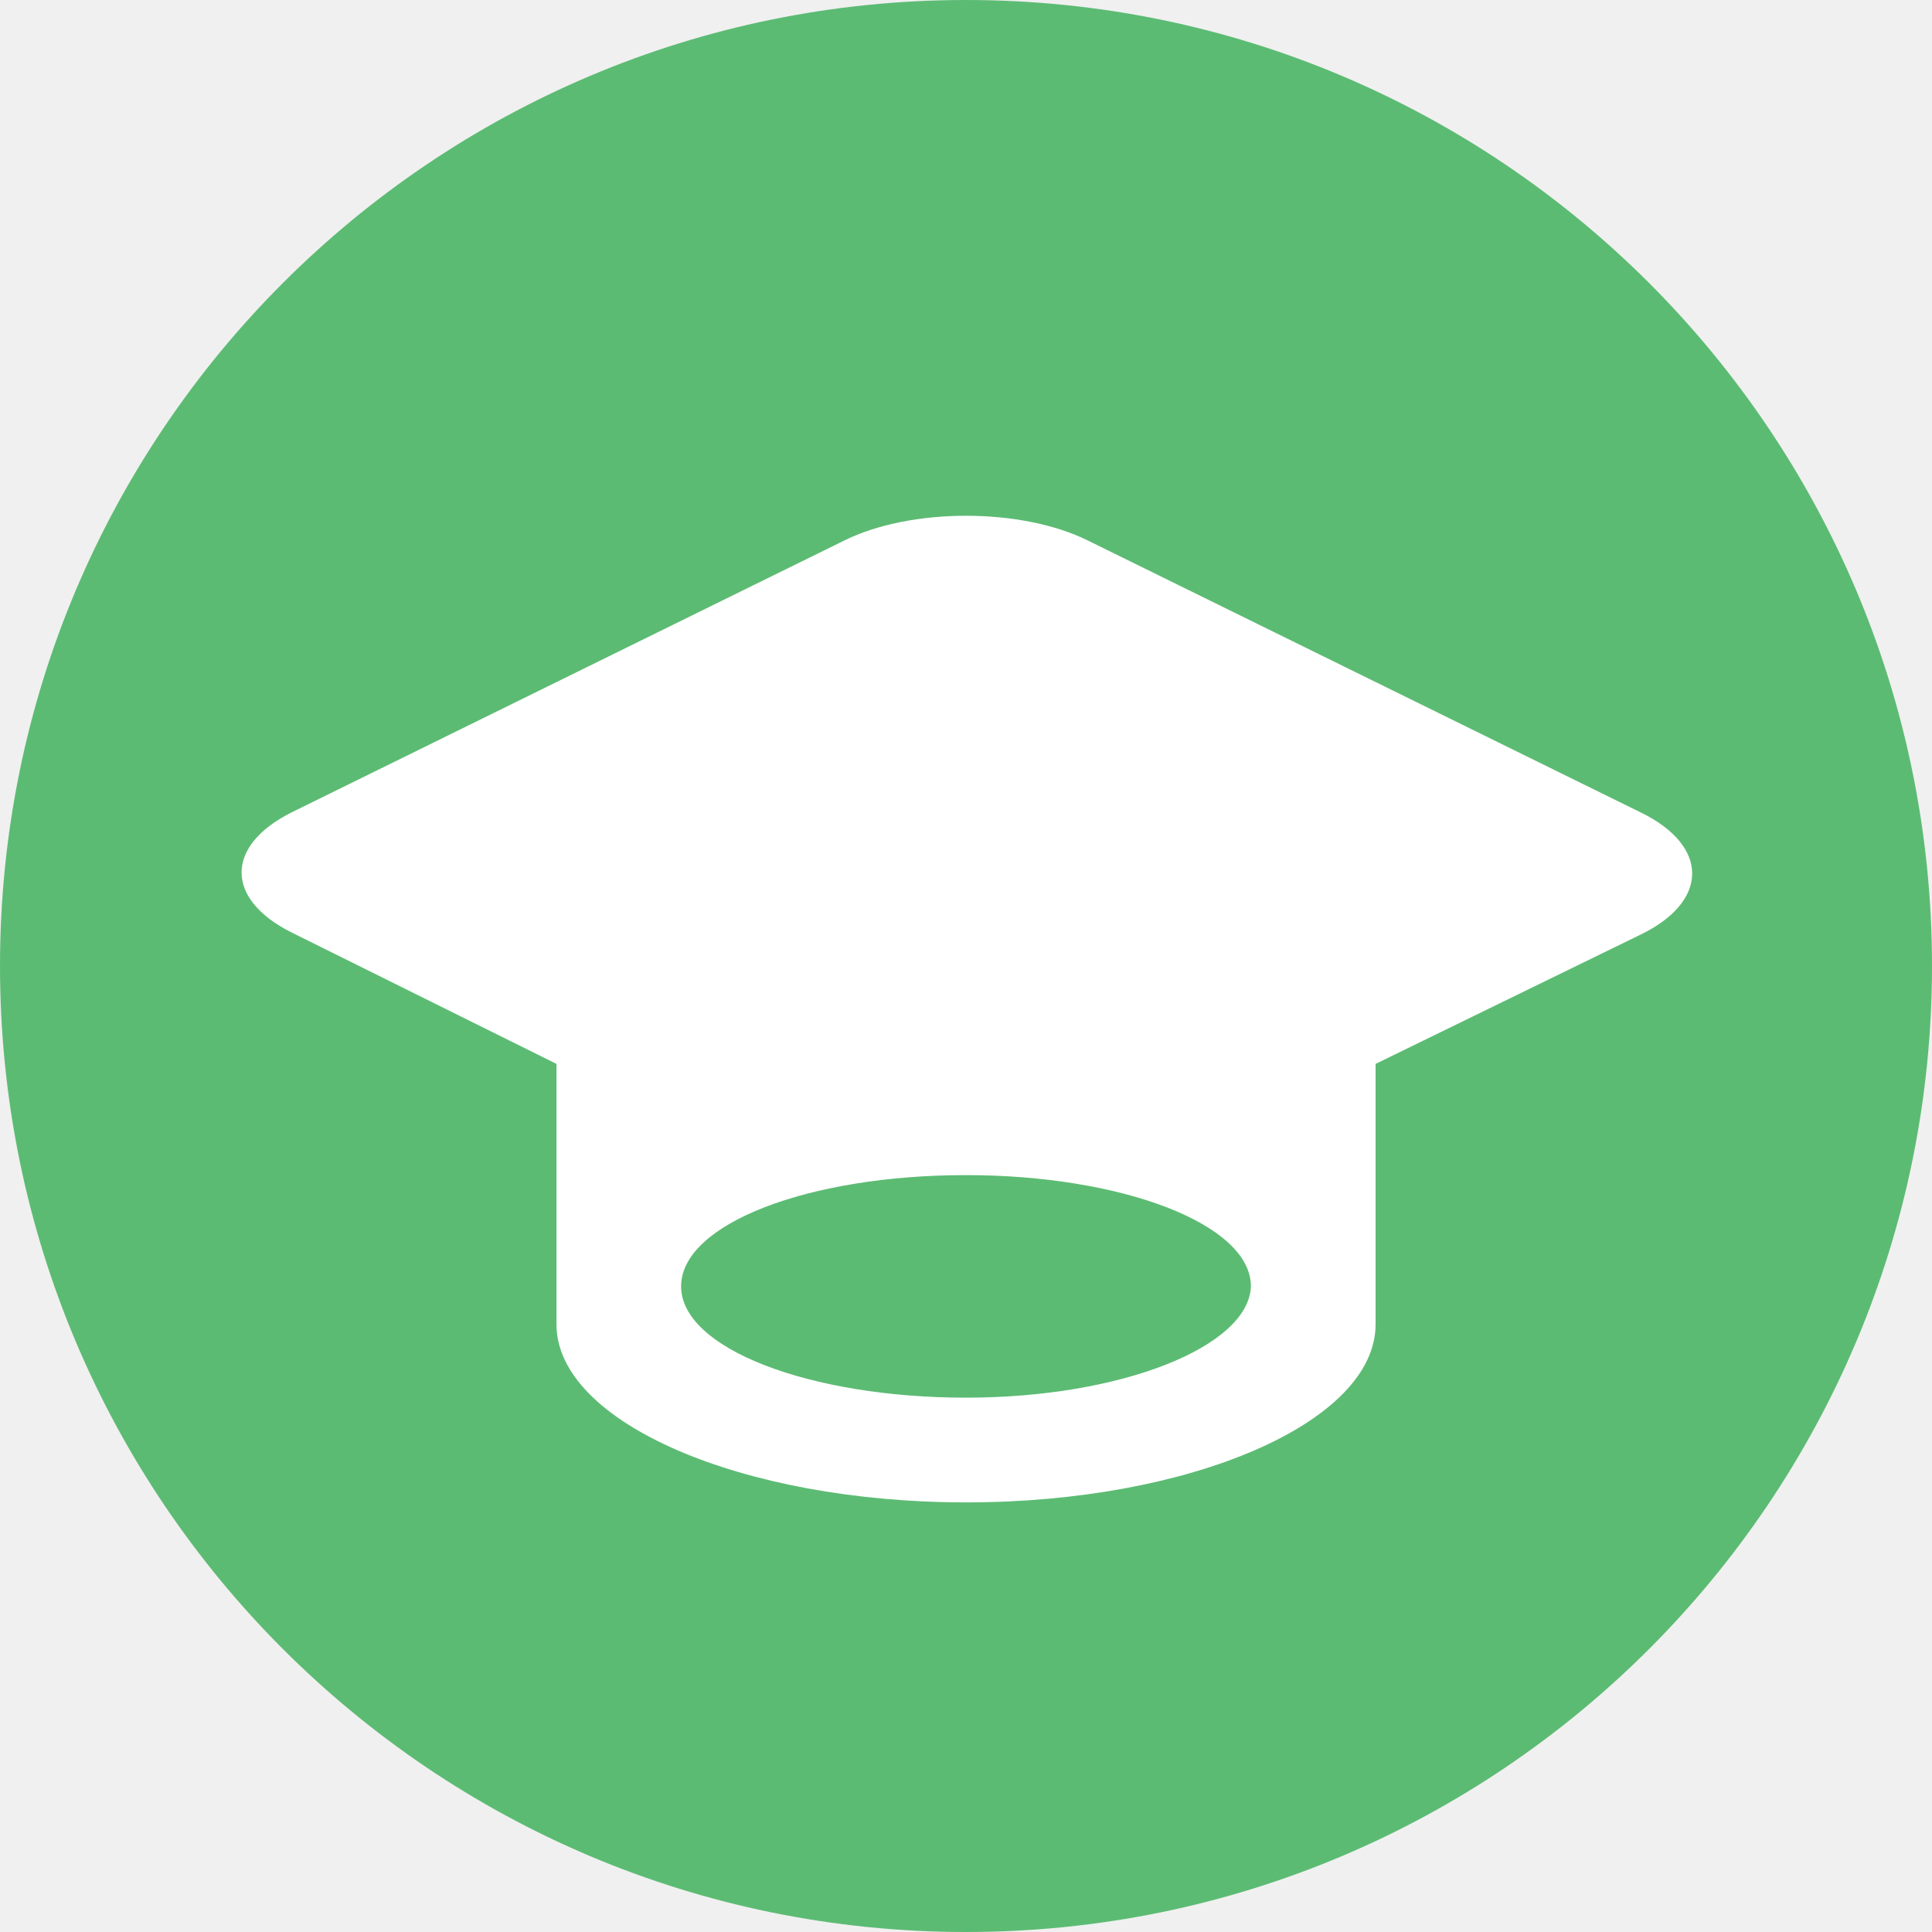
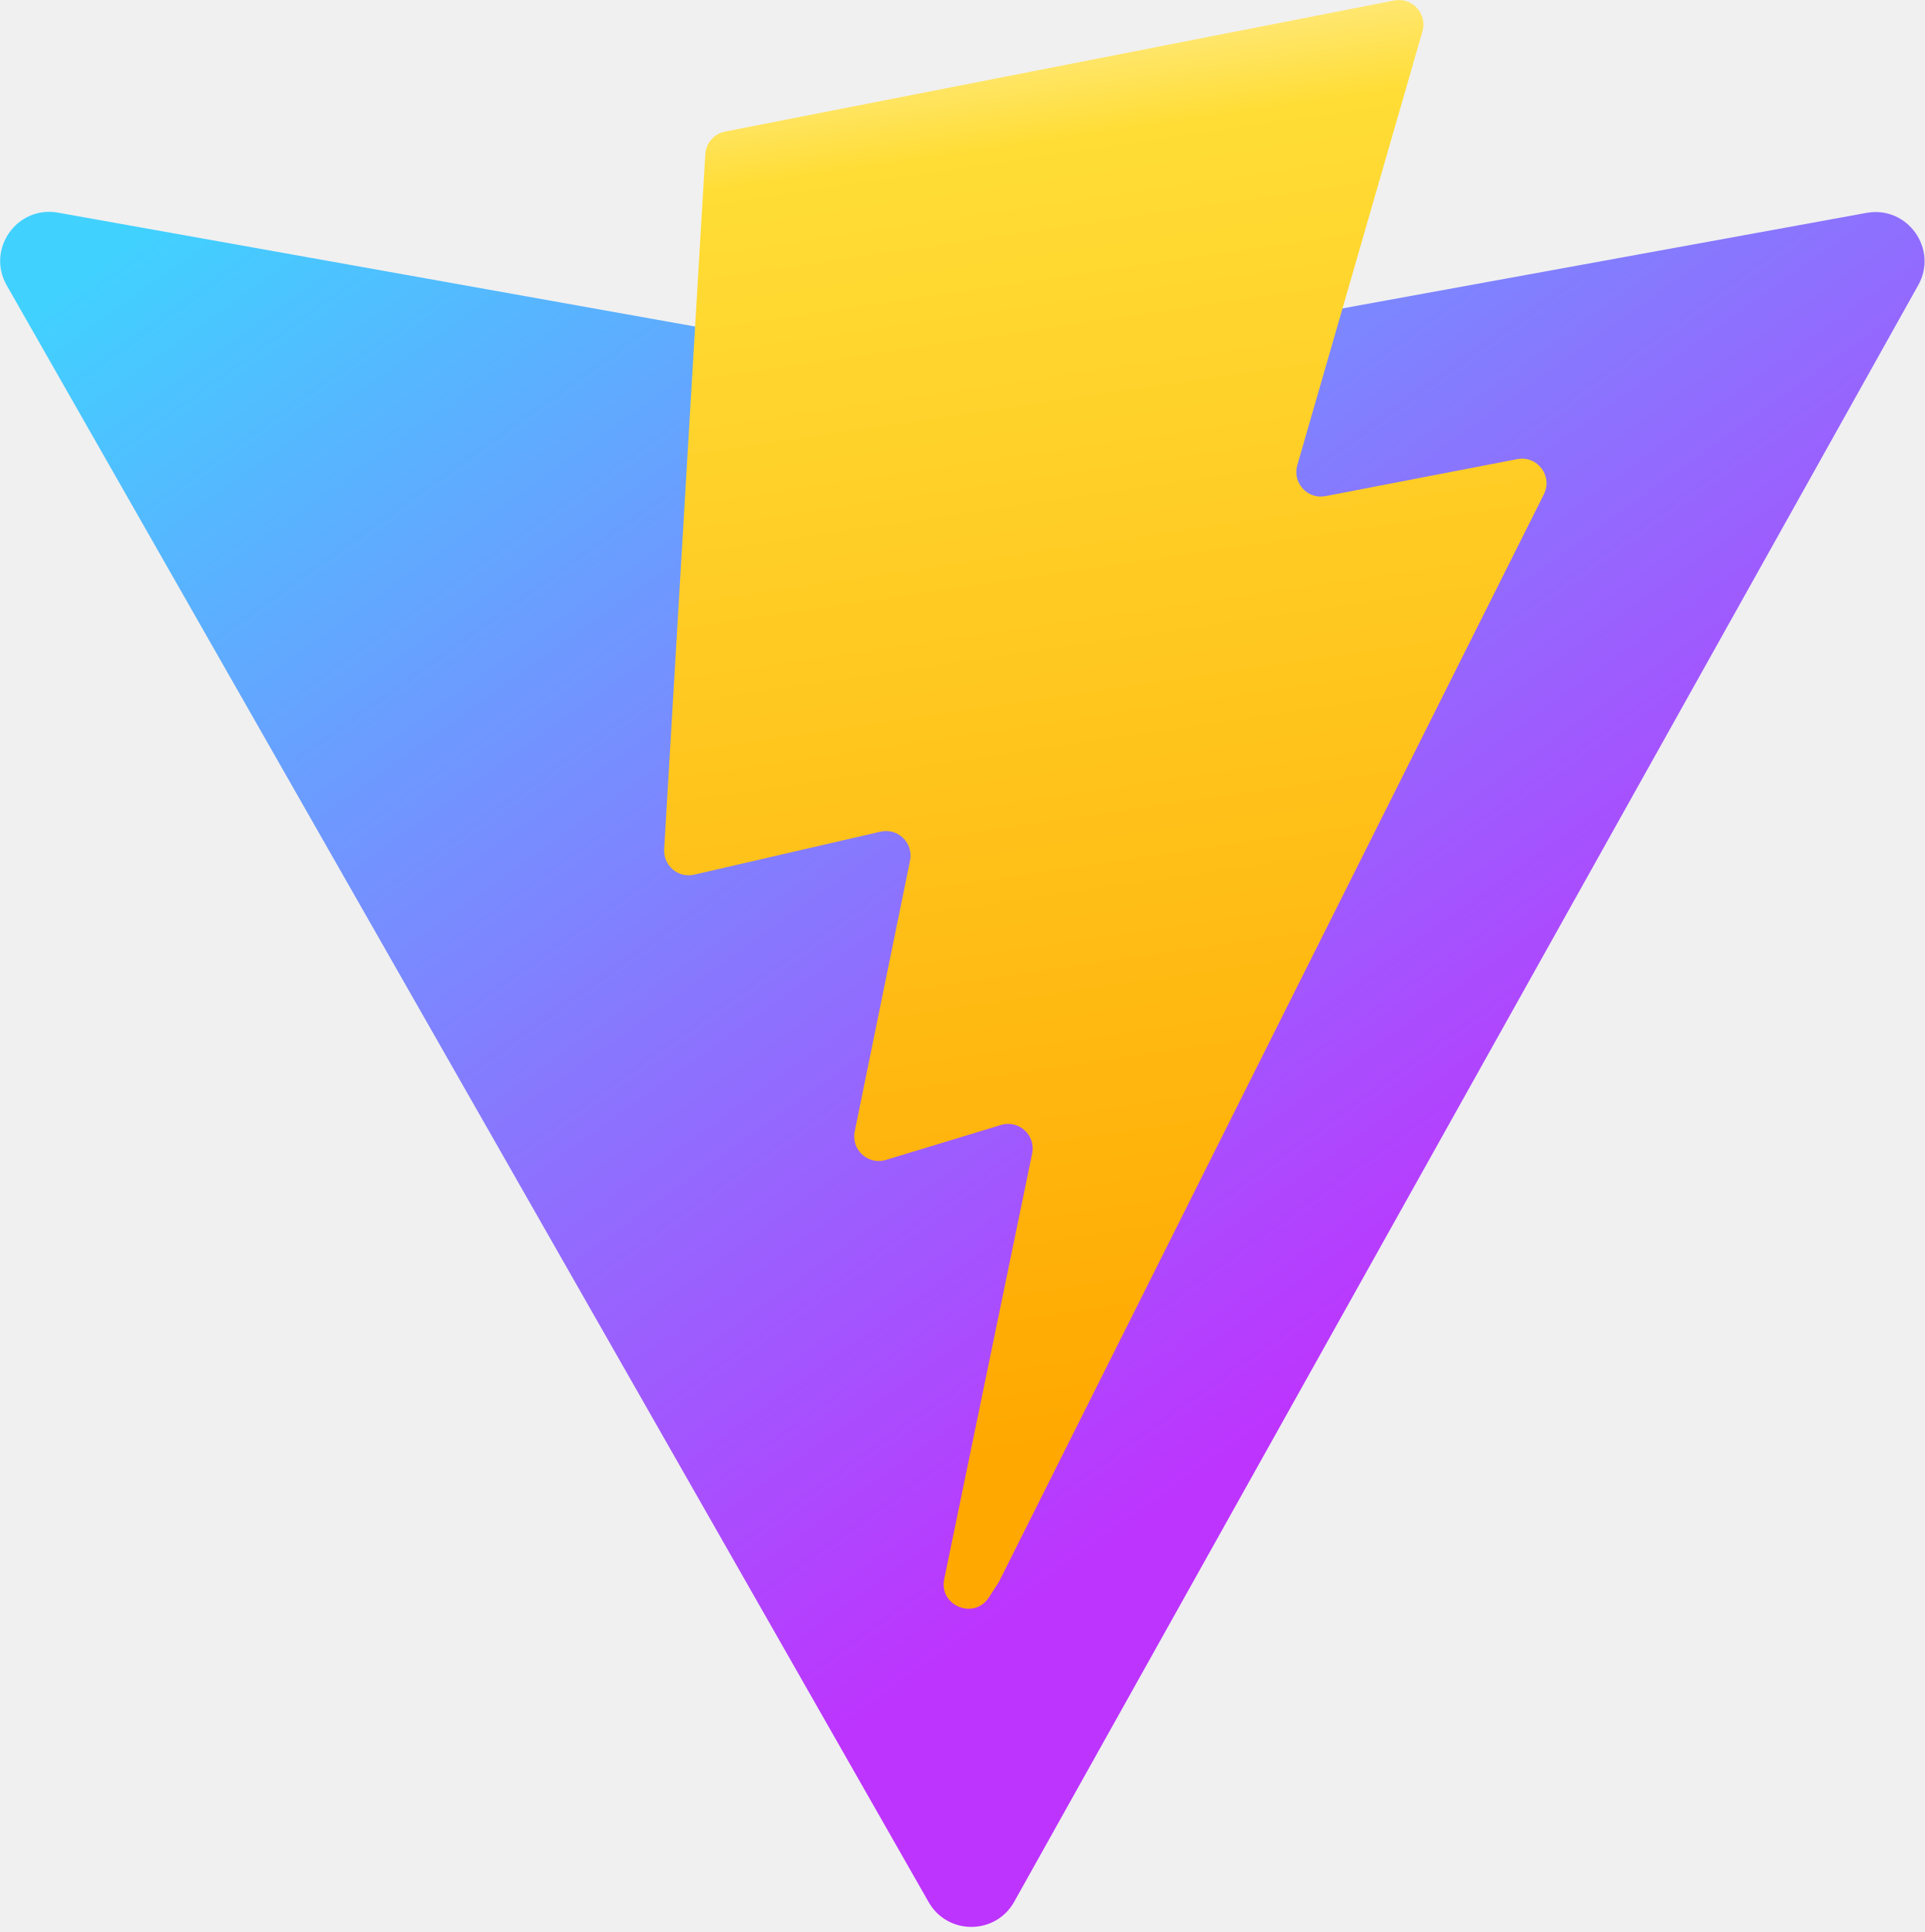
- <svg xmlns="http://www.w3.org/2000/svg" width="30" height="30" viewBox="0 0 30 30" fill="none">
-   <rect x="3" y="3" width="25" height="25" rx="12.5" fill="white" />
-   <path fill-rule="evenodd" clip-rule="evenodd" d="M30 15C30 23.284 23.284 30 15 30C6.716 30 0 23.284 0 15C0 6.716 6.716 0 15 0C23.284 0 30 6.716 30 15ZM16.9 8.397L25.472 12.613C26.544 13.132 26.544 13.996 25.472 14.514L21.36 16.52V20.564C21.36 22.084 18.492 23.329 15.001 23.329C11.511 23.329 8.641 22.084 8.641 20.564V16.52L4.529 14.48C3.492 13.962 3.492 13.133 4.529 12.614L13.1 8.398C14.137 7.879 15.865 7.879 16.902 8.398L16.9 8.397ZM10.576 19.975C10.576 20.943 12.581 21.703 15 21.703C17.42 21.703 19.39 20.908 19.424 19.975C19.424 19.007 17.419 18.247 15 18.247C12.546 18.247 10.576 19.007 10.576 19.975Z" fill="#5CBB73" />
+ <svg xmlns="http://www.w3.org/2000/svg" aria-hidden="true" role="img" class="iconify iconify--logos" width="31.88" height="32" preserveAspectRatio="xMidYMid meet" viewBox="0 0 256 257">
+   <defs>
+     <linearGradient id="IconifyId1813088fe1fbc01fb466" x1="-.828%" x2="57.636%" y1="7.652%" y2="78.411%">
+       <stop offset="0%" stop-color="#41D1FF" />
+       <stop offset="100%" stop-color="#BD34FE" />
+     </linearGradient>
+     <linearGradient id="IconifyId1813088fe1fbc01fb467" x1="43.376%" x2="50.316%" y1="2.242%" y2="89.03%">
+       <stop offset="0%" stop-color="#FFEA83" />
+       <stop offset="8.333%" stop-color="#FFDD35" />
+       <stop offset="100%" stop-color="#FFA800" />
+     </linearGradient>
+   </defs>
+   <path fill="url(#IconifyId1813088fe1fbc01fb466)" d="M255.153 37.938L134.897 252.976c-2.483 4.44-8.862 4.466-11.382.048L.875 37.958c-2.746-4.814 1.371-10.646 6.827-9.67l120.385 21.517a6.537 6.537 0 0 0 2.322-.004l117.867-21.483c5.438-.991 9.574 4.796 6.877 9.62Z" />
+   <path fill="url(#IconifyId1813088fe1fbc01fb467)" d="M185.432.063L96.44 17.501a3.268 3.268 0 0 0-2.634 3.014l-5.474 92.456a3.268 3.268 0 0 0 3.997 3.378l24.777-5.718c2.318-.535 4.413 1.507 3.936 3.838l-7.361 36.047c-.495 2.426 1.782 4.5 4.151 3.78l15.304-4.649c2.372-.72 4.652 1.36 4.15 3.788l-11.698 56.621c-.732 3.542 3.979 5.473 5.943 2.437l1.313-2.028l72.516-144.72c1.215-2.423-.88-5.186-3.54-4.672l-25.505 4.922c-2.396.462-4.435-1.77-3.759-4.114l16.646-57.705c.677-2.35-1.37-4.583-3.769-4.113Z" />
</svg>
